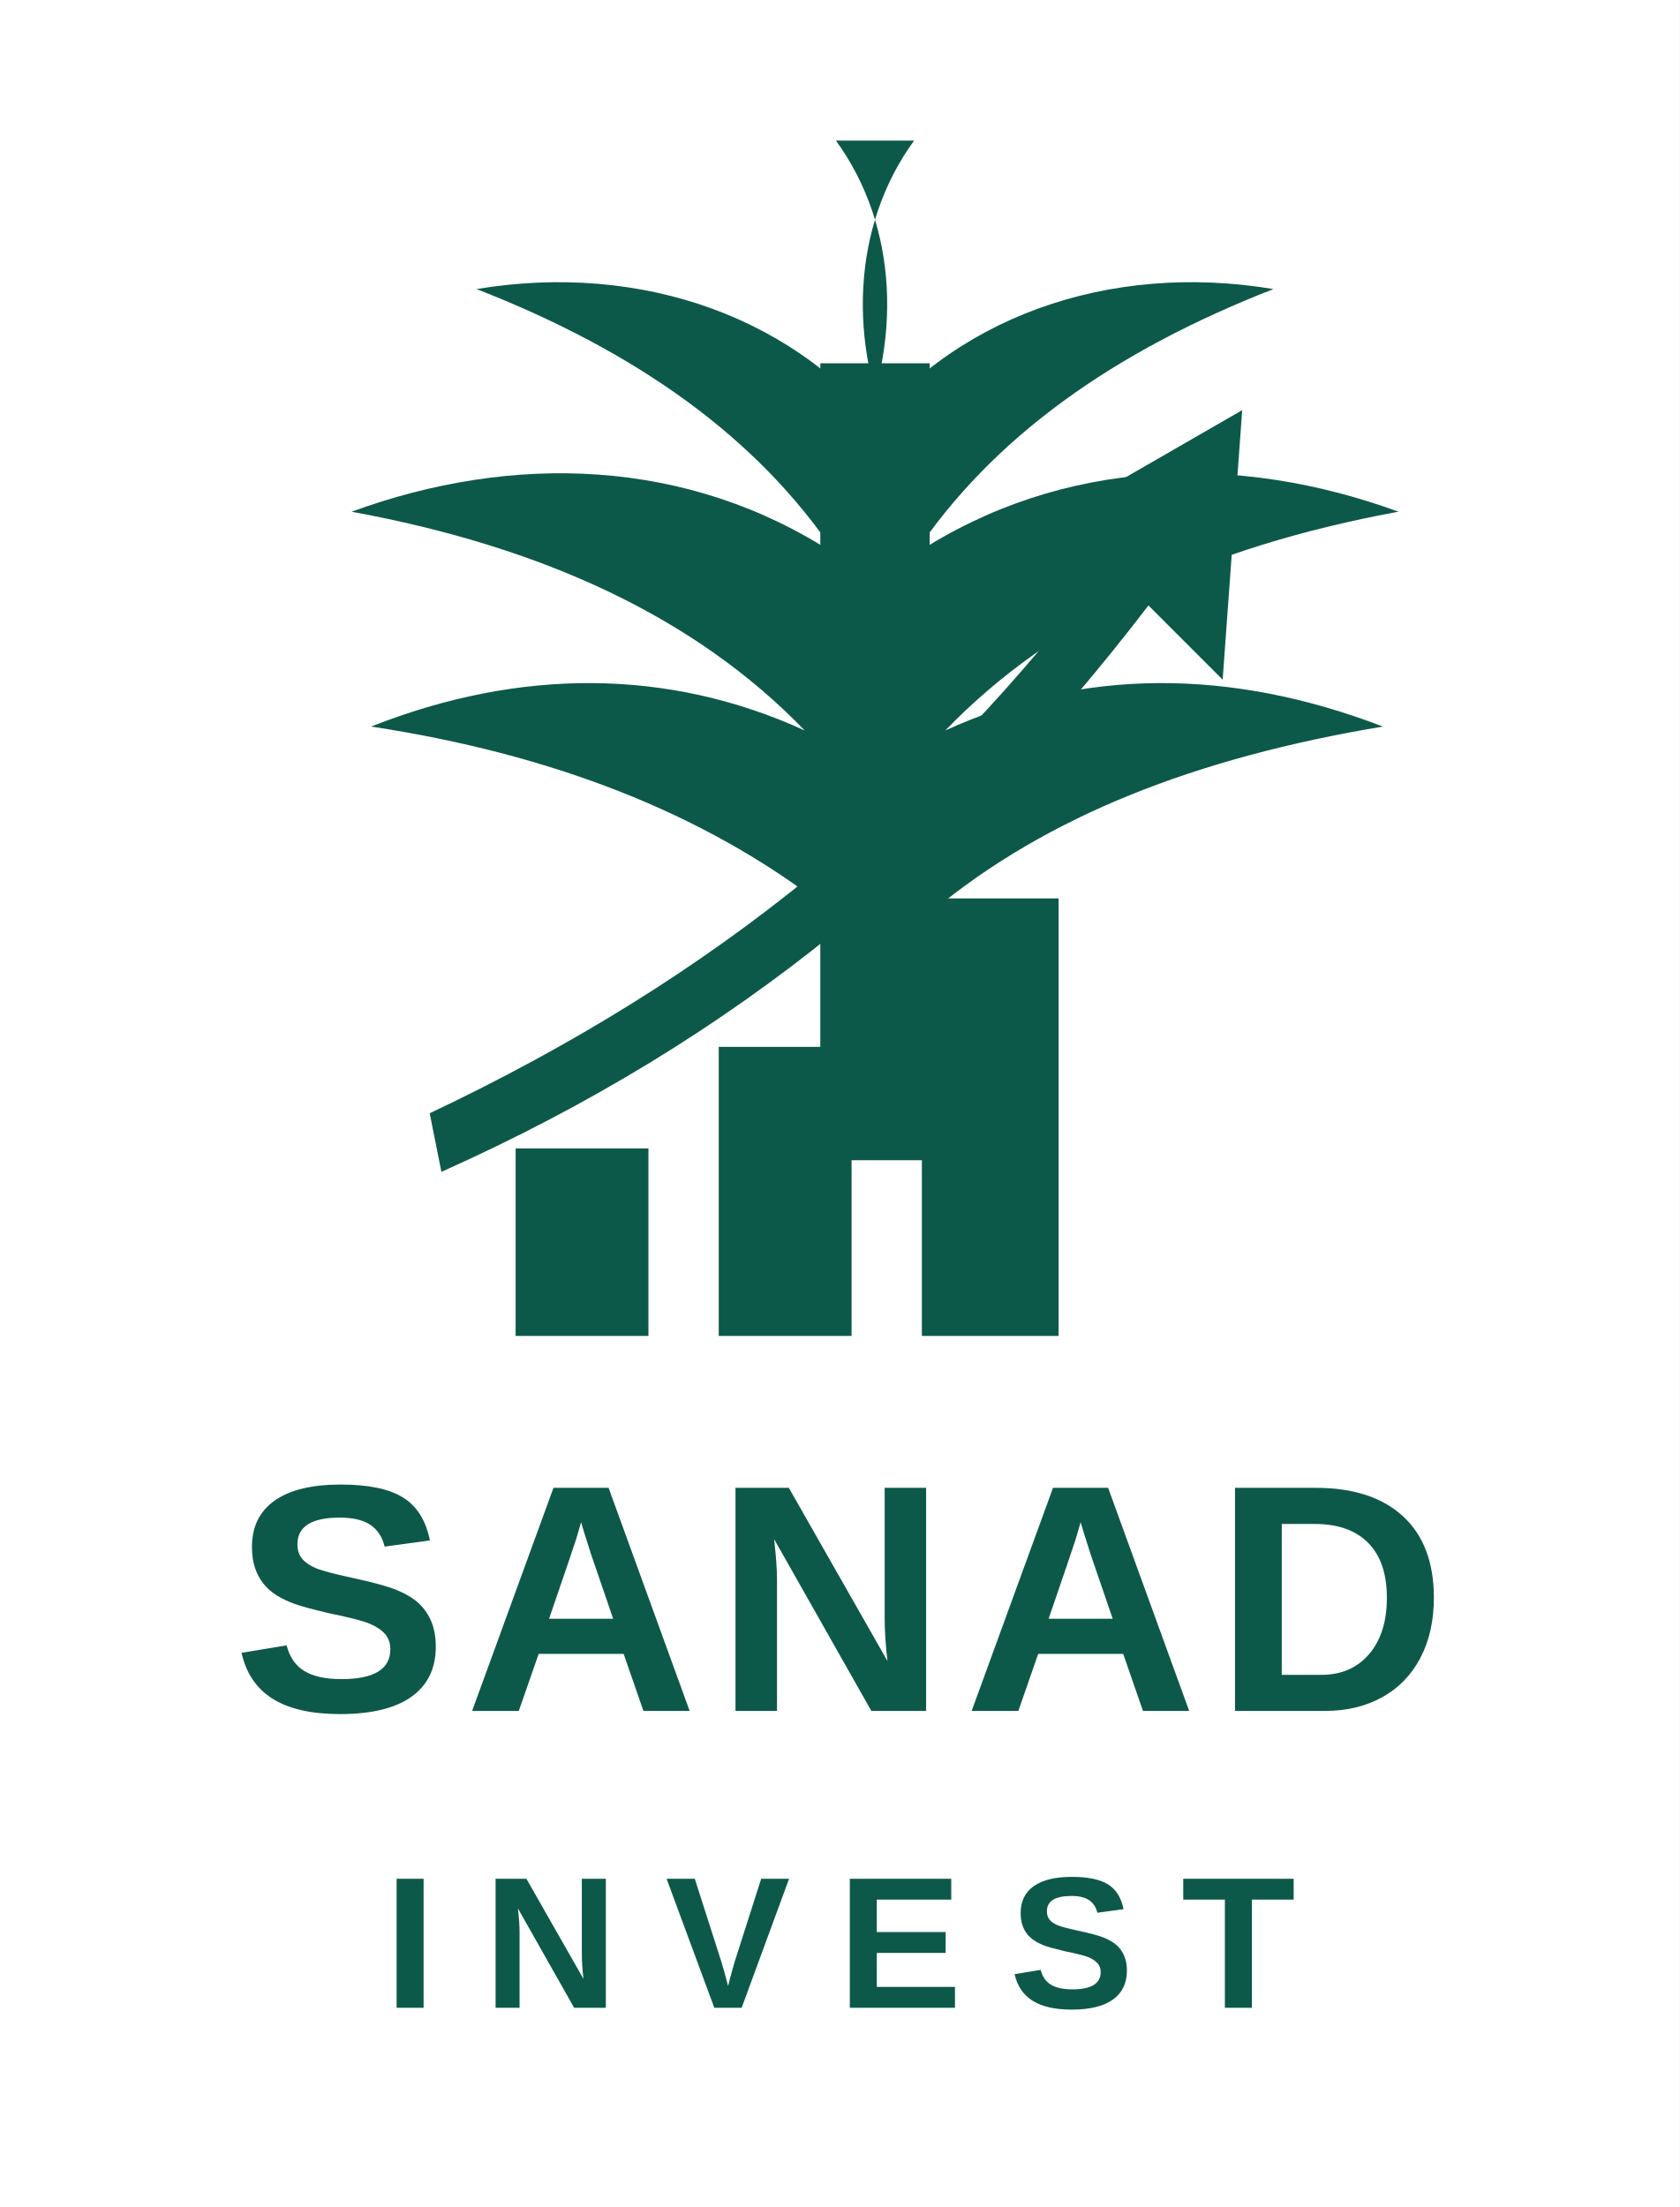
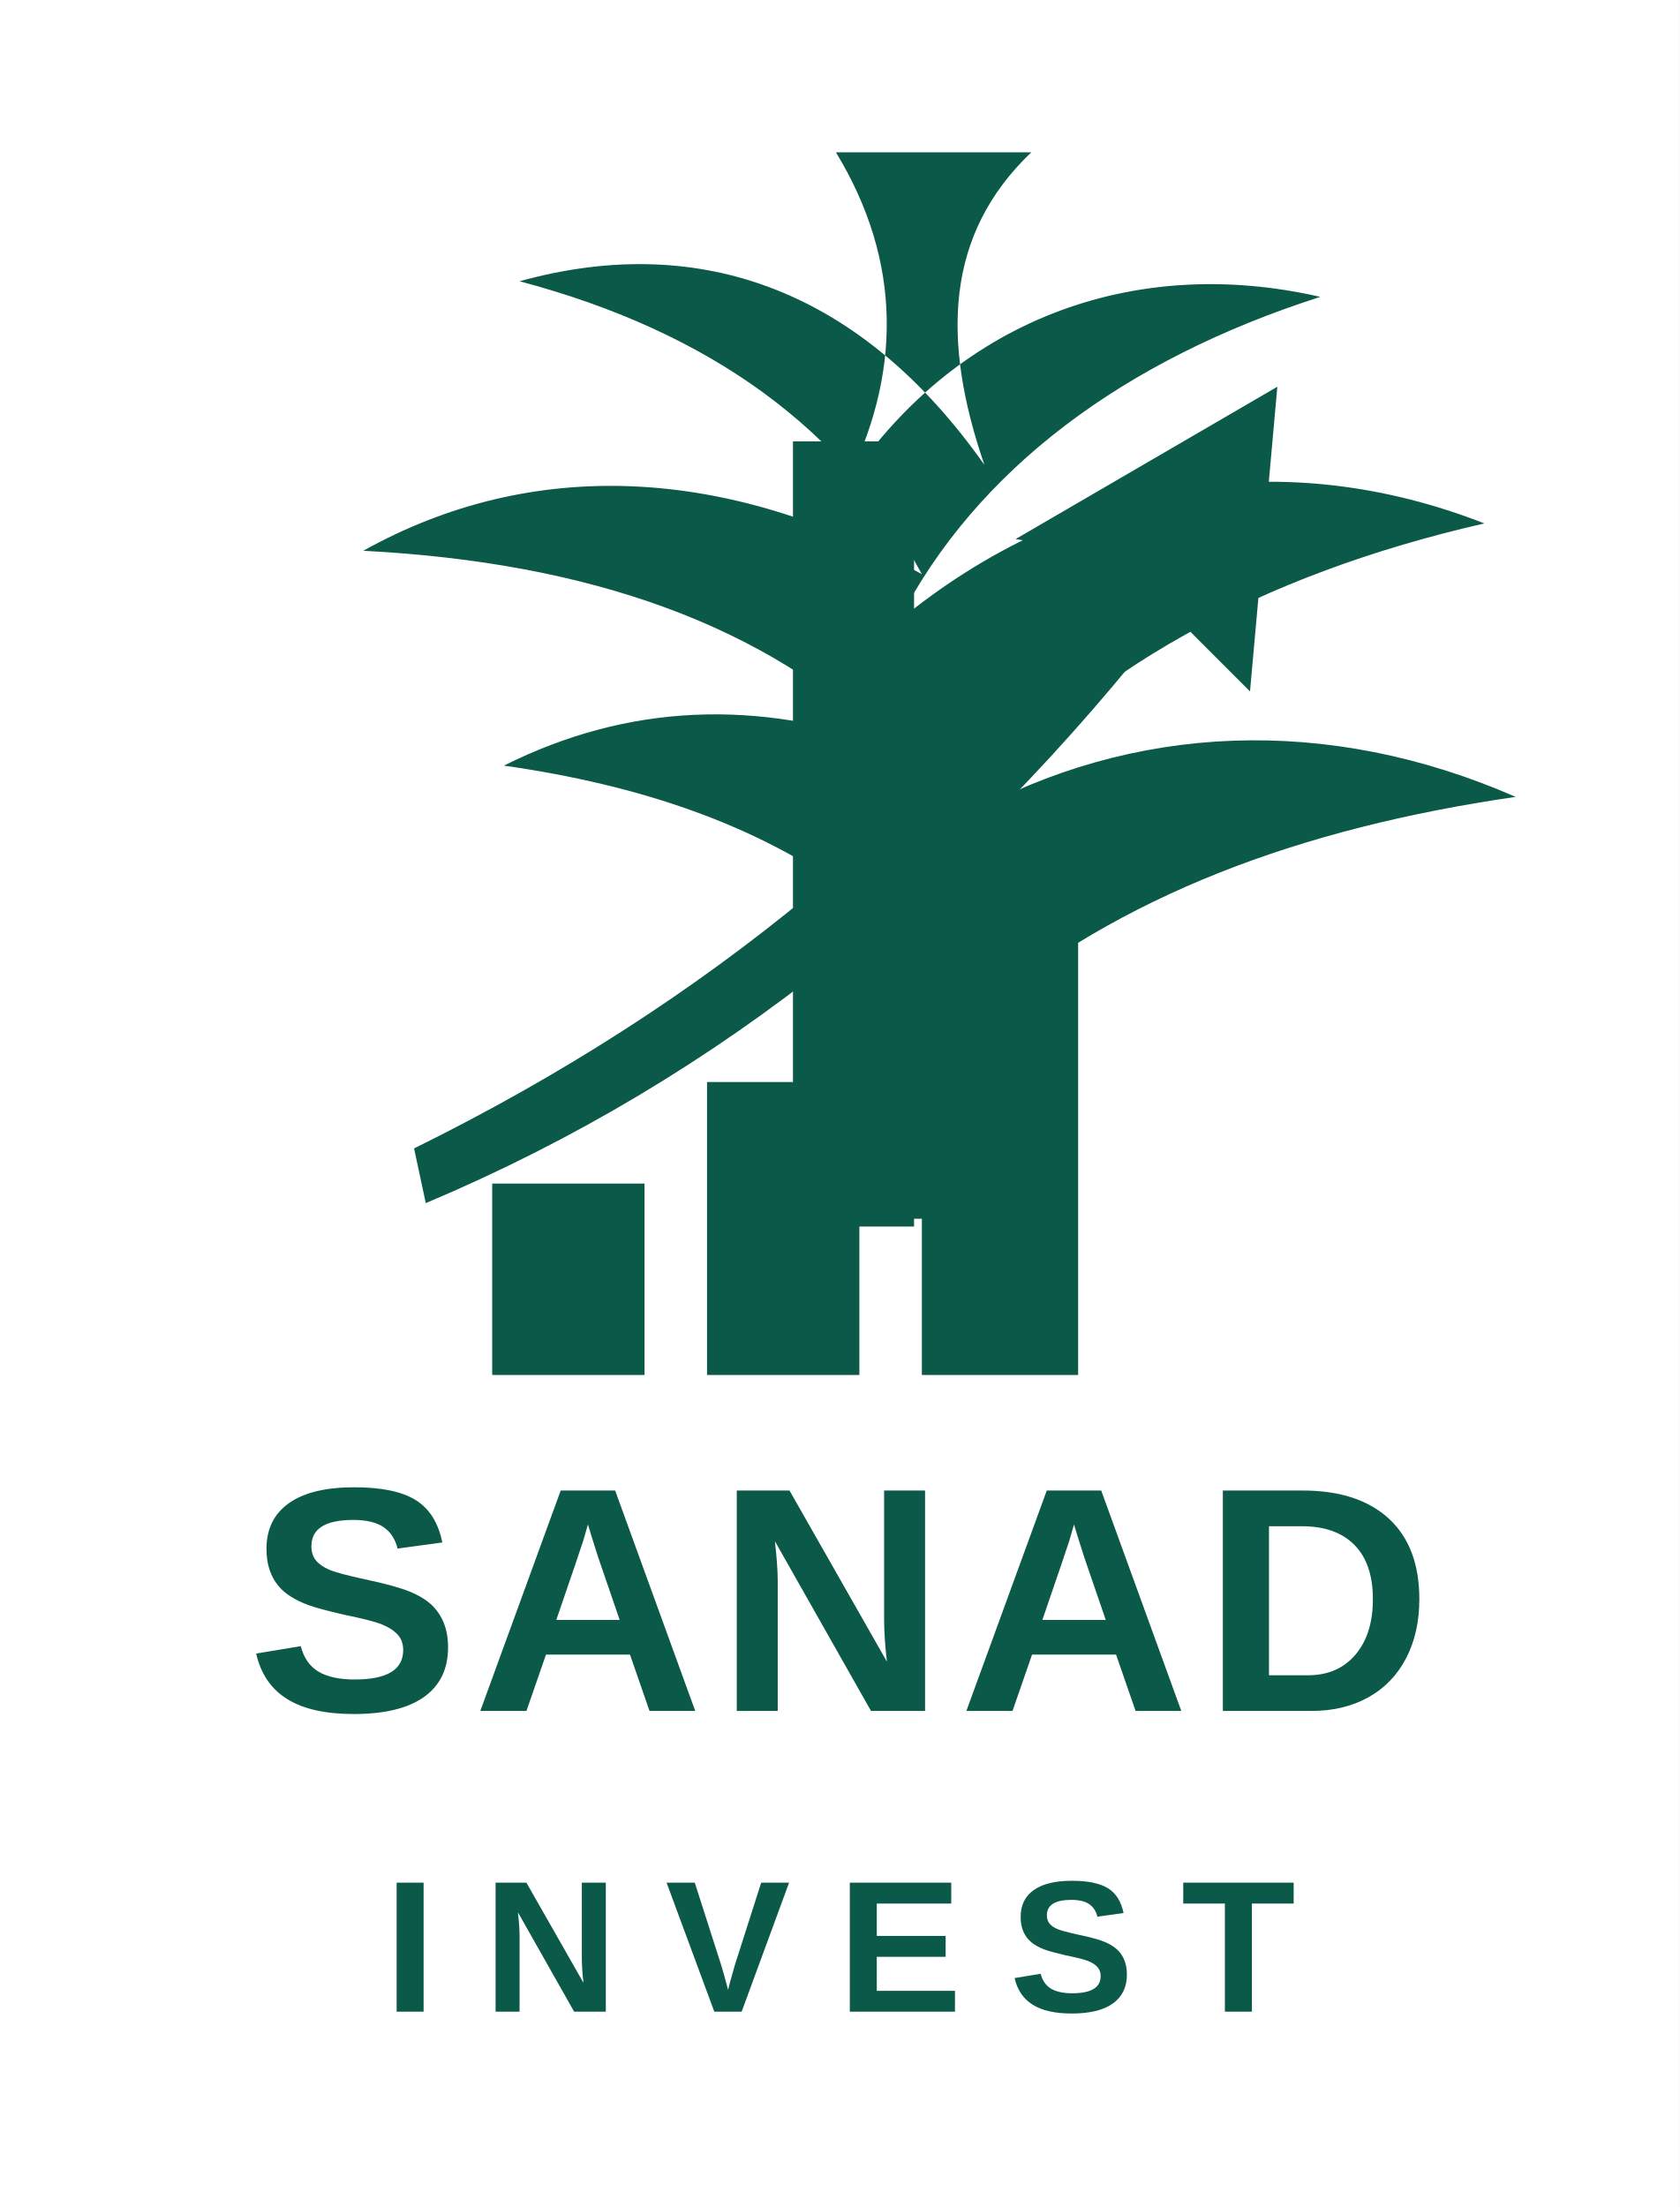
<svg xmlns="http://www.w3.org/2000/svg" viewBox="0 0 430 565" role="img" aria-labelledby="title desc">
  <rect width="430" height="565" fill="#ffffff" />
-   <g fill="#0d5949">
-     <path d="M214 36c16 22 17 52 5 78 24-33 65-47 107-40-41 16-72 38-92 68 38-25 83-26 124-11-49 9-88 27-116 56 35-16 73-16 112-1-48 8-86 23-115 47v64h-28v-65c-31-24-70-39-116-46 38-15 76-15 111 1-28-29-67-47-116-56 41-15 86-14 124 11-20-30-51-52-92-68 42-7 83 7 107 40-12-26-11-56 5-78z" />
-     <path d="M210 93h28v204h-28z" />
+   <g fill="#0b5a49">
+     <path d="M214 39c17 28 17 57 2 86 28-43 74-60 122-49-50 16-88 44-108 83 45-37 99-45 150-25-57 13-103 38-133 75 43-24 93-26 141-5-55 8-101 25-138 56v52h-33v-84c-24-17-53-27-88-32 32-16 65-17 99-5-32-31-77-47-135-50 43-24 93-22 143 6-20-37-54-62-103-75 47-13 88 3 119 47-11-32-10-59 12-80z" />
+     <path d="M203 113h31v201h-31z" />
  </g>
-   <g fill="#0d5949">
-     <path d="M132 294h34v48h-34z" />
-     <path d="M184 268h34v74h-34z" />
-     <path d="M236 230h35v112h-35z" />
-     <path d="M110 285c74-35 128-80 174-141l-25-5 59-34-5 69-19-19c-49 64-105 111-181 145z" />
+   <g fill="#0b5a49">
+     <path d="M126 303h39v49h-39z" />
+     <path d="M181 277h39v75h-39z" />
+     <path d="M236 237h40v115h-40z" />
+     <path d="M106 294c75-37 134-86 183-151l-29-5 67-39-7 78-20-20c-53 68-115 119-191 151z" />
  </g>
-   <text x="215" y="438" text-anchor="middle" font-family="Arial, Helvetica, sans-serif" font-size="83" font-weight="900" letter-spacing="4" fill="#0d5949">SANAD</text>
-   <text x="215" y="514" text-anchor="middle" font-family="Arial, Helvetica, sans-serif" font-size="48" font-weight="800" letter-spacing="12" fill="#0d5949">INVEST</text>
+   <text x="215" y="438" text-anchor="middle" font-family="Arial Black, Arial, Helvetica, sans-serif" font-size="82" font-weight="900" letter-spacing="3" fill="#0b5a49">SANAD</text>
+   <text x="215" y="515" text-anchor="middle" font-family="Arial, Helvetica, sans-serif" font-size="48" font-weight="800" letter-spacing="12" fill="#0b5a49">INVEST</text>
</svg>
